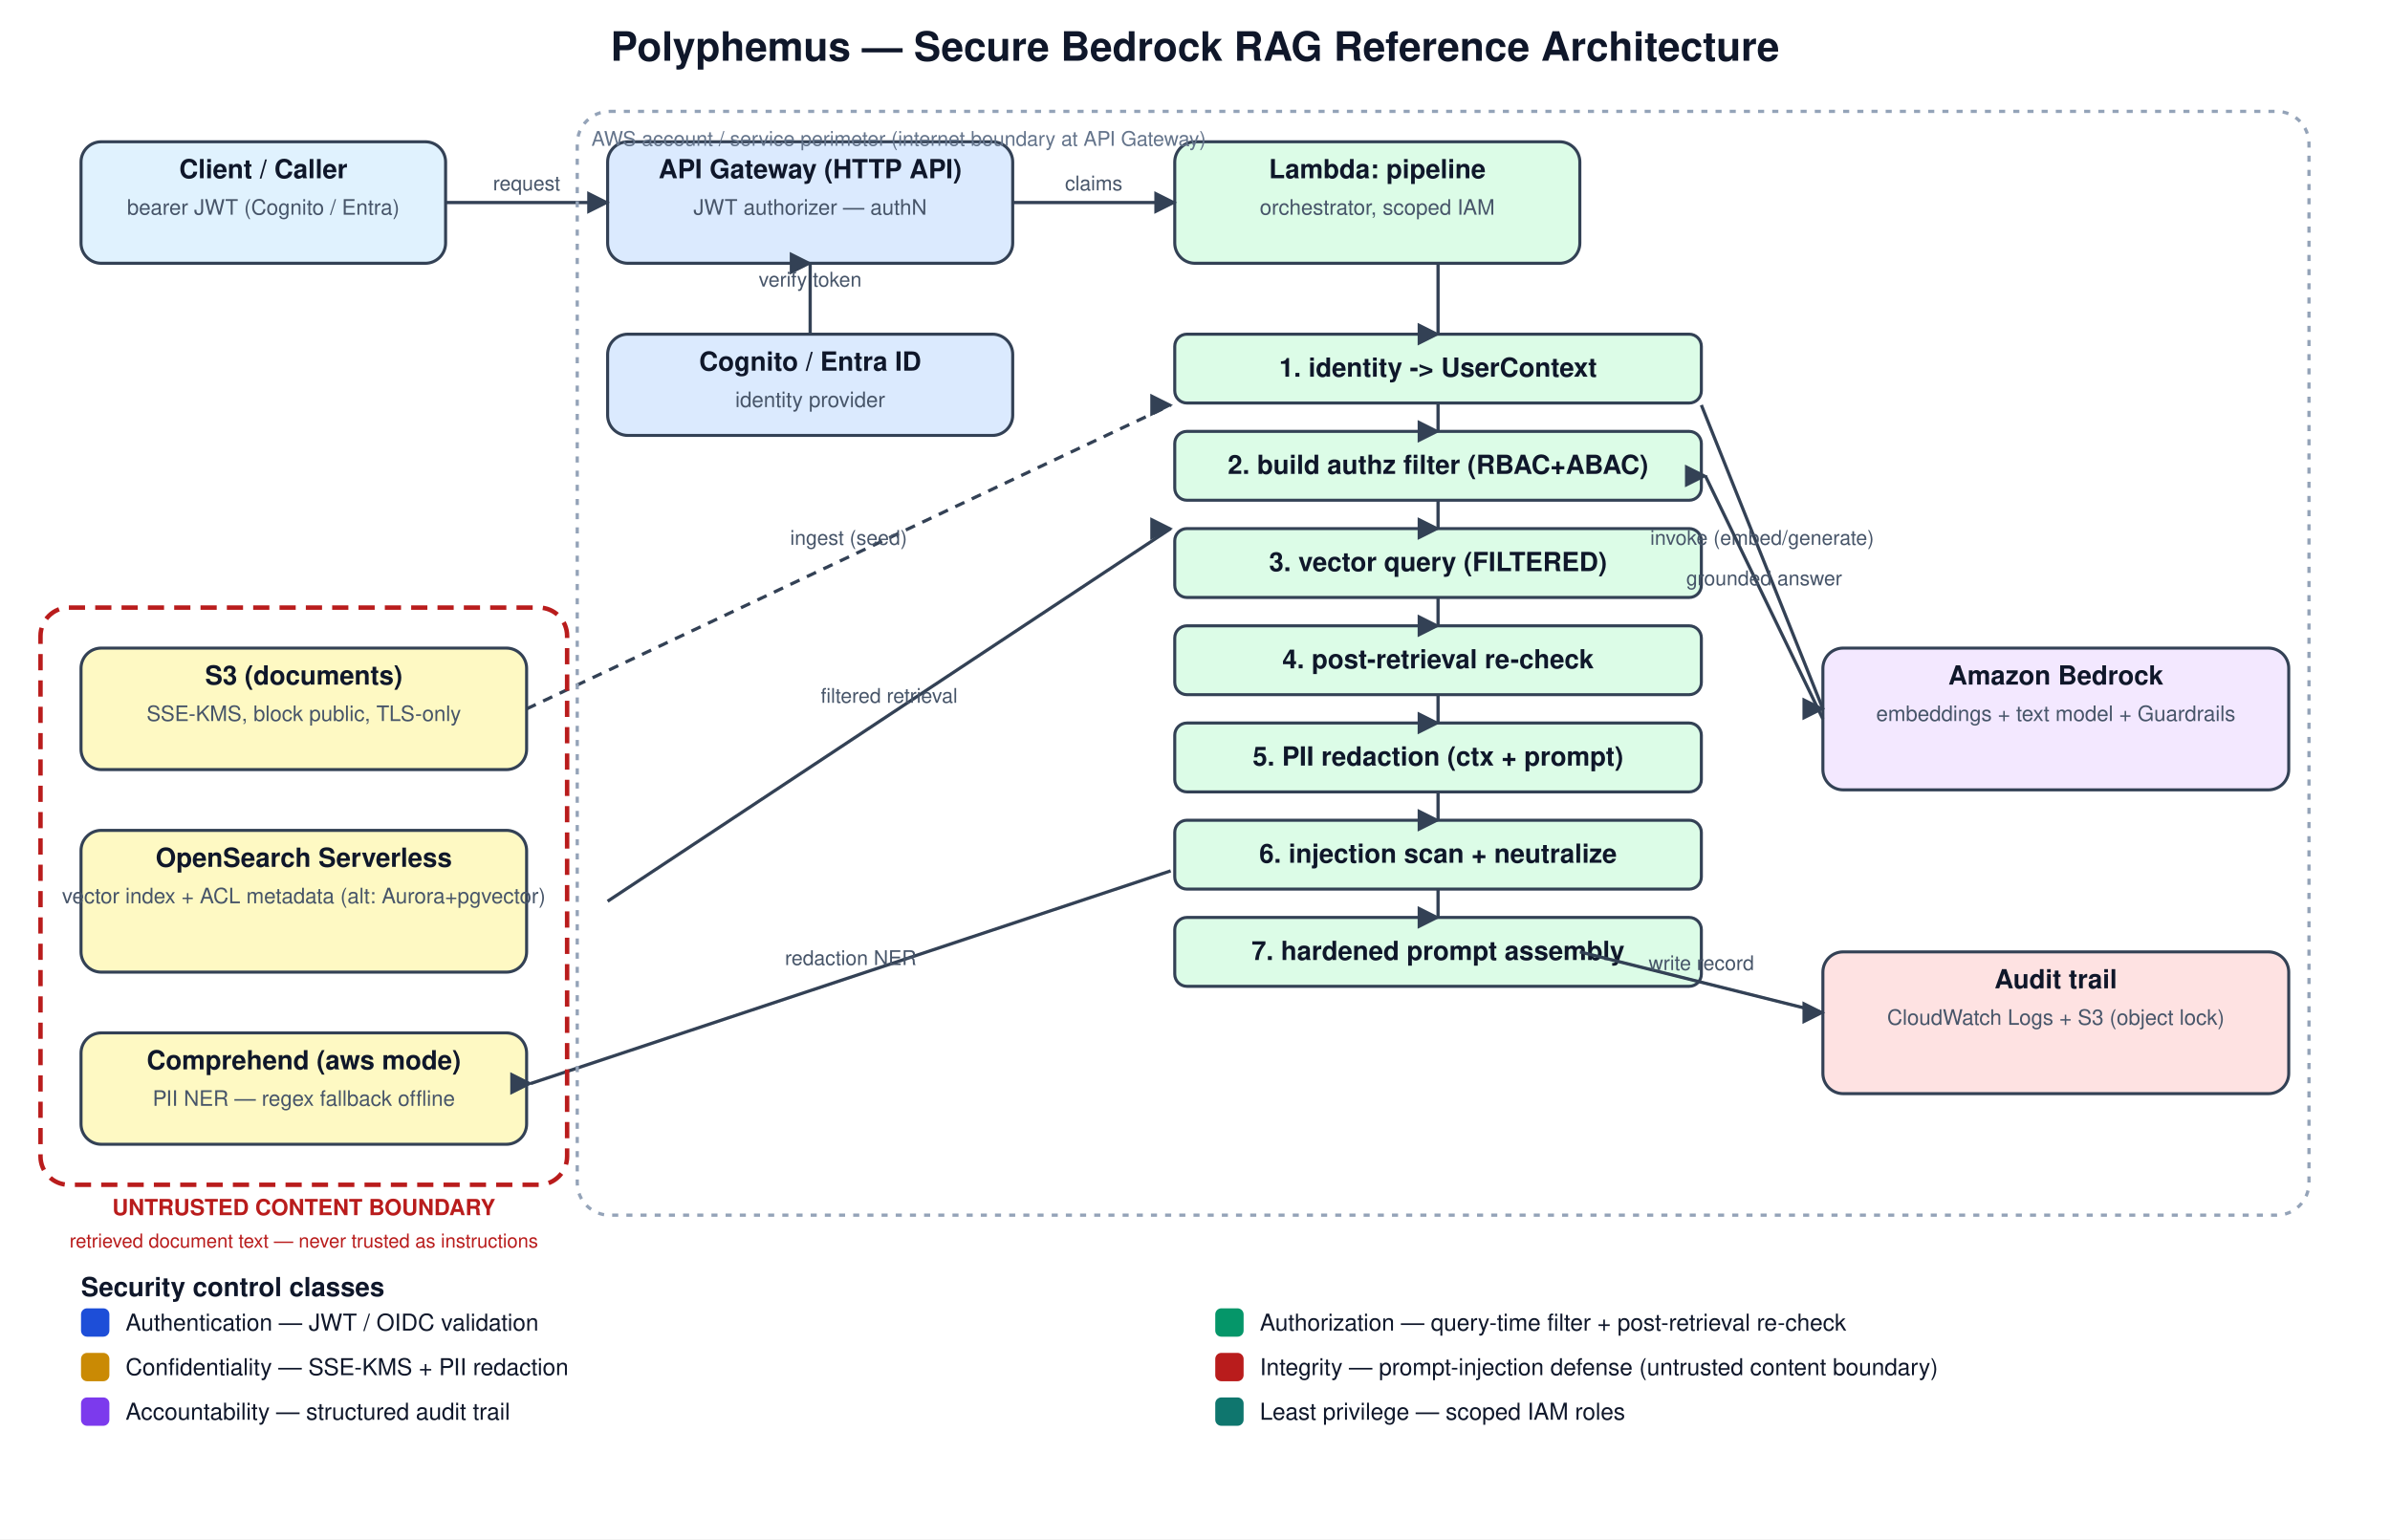
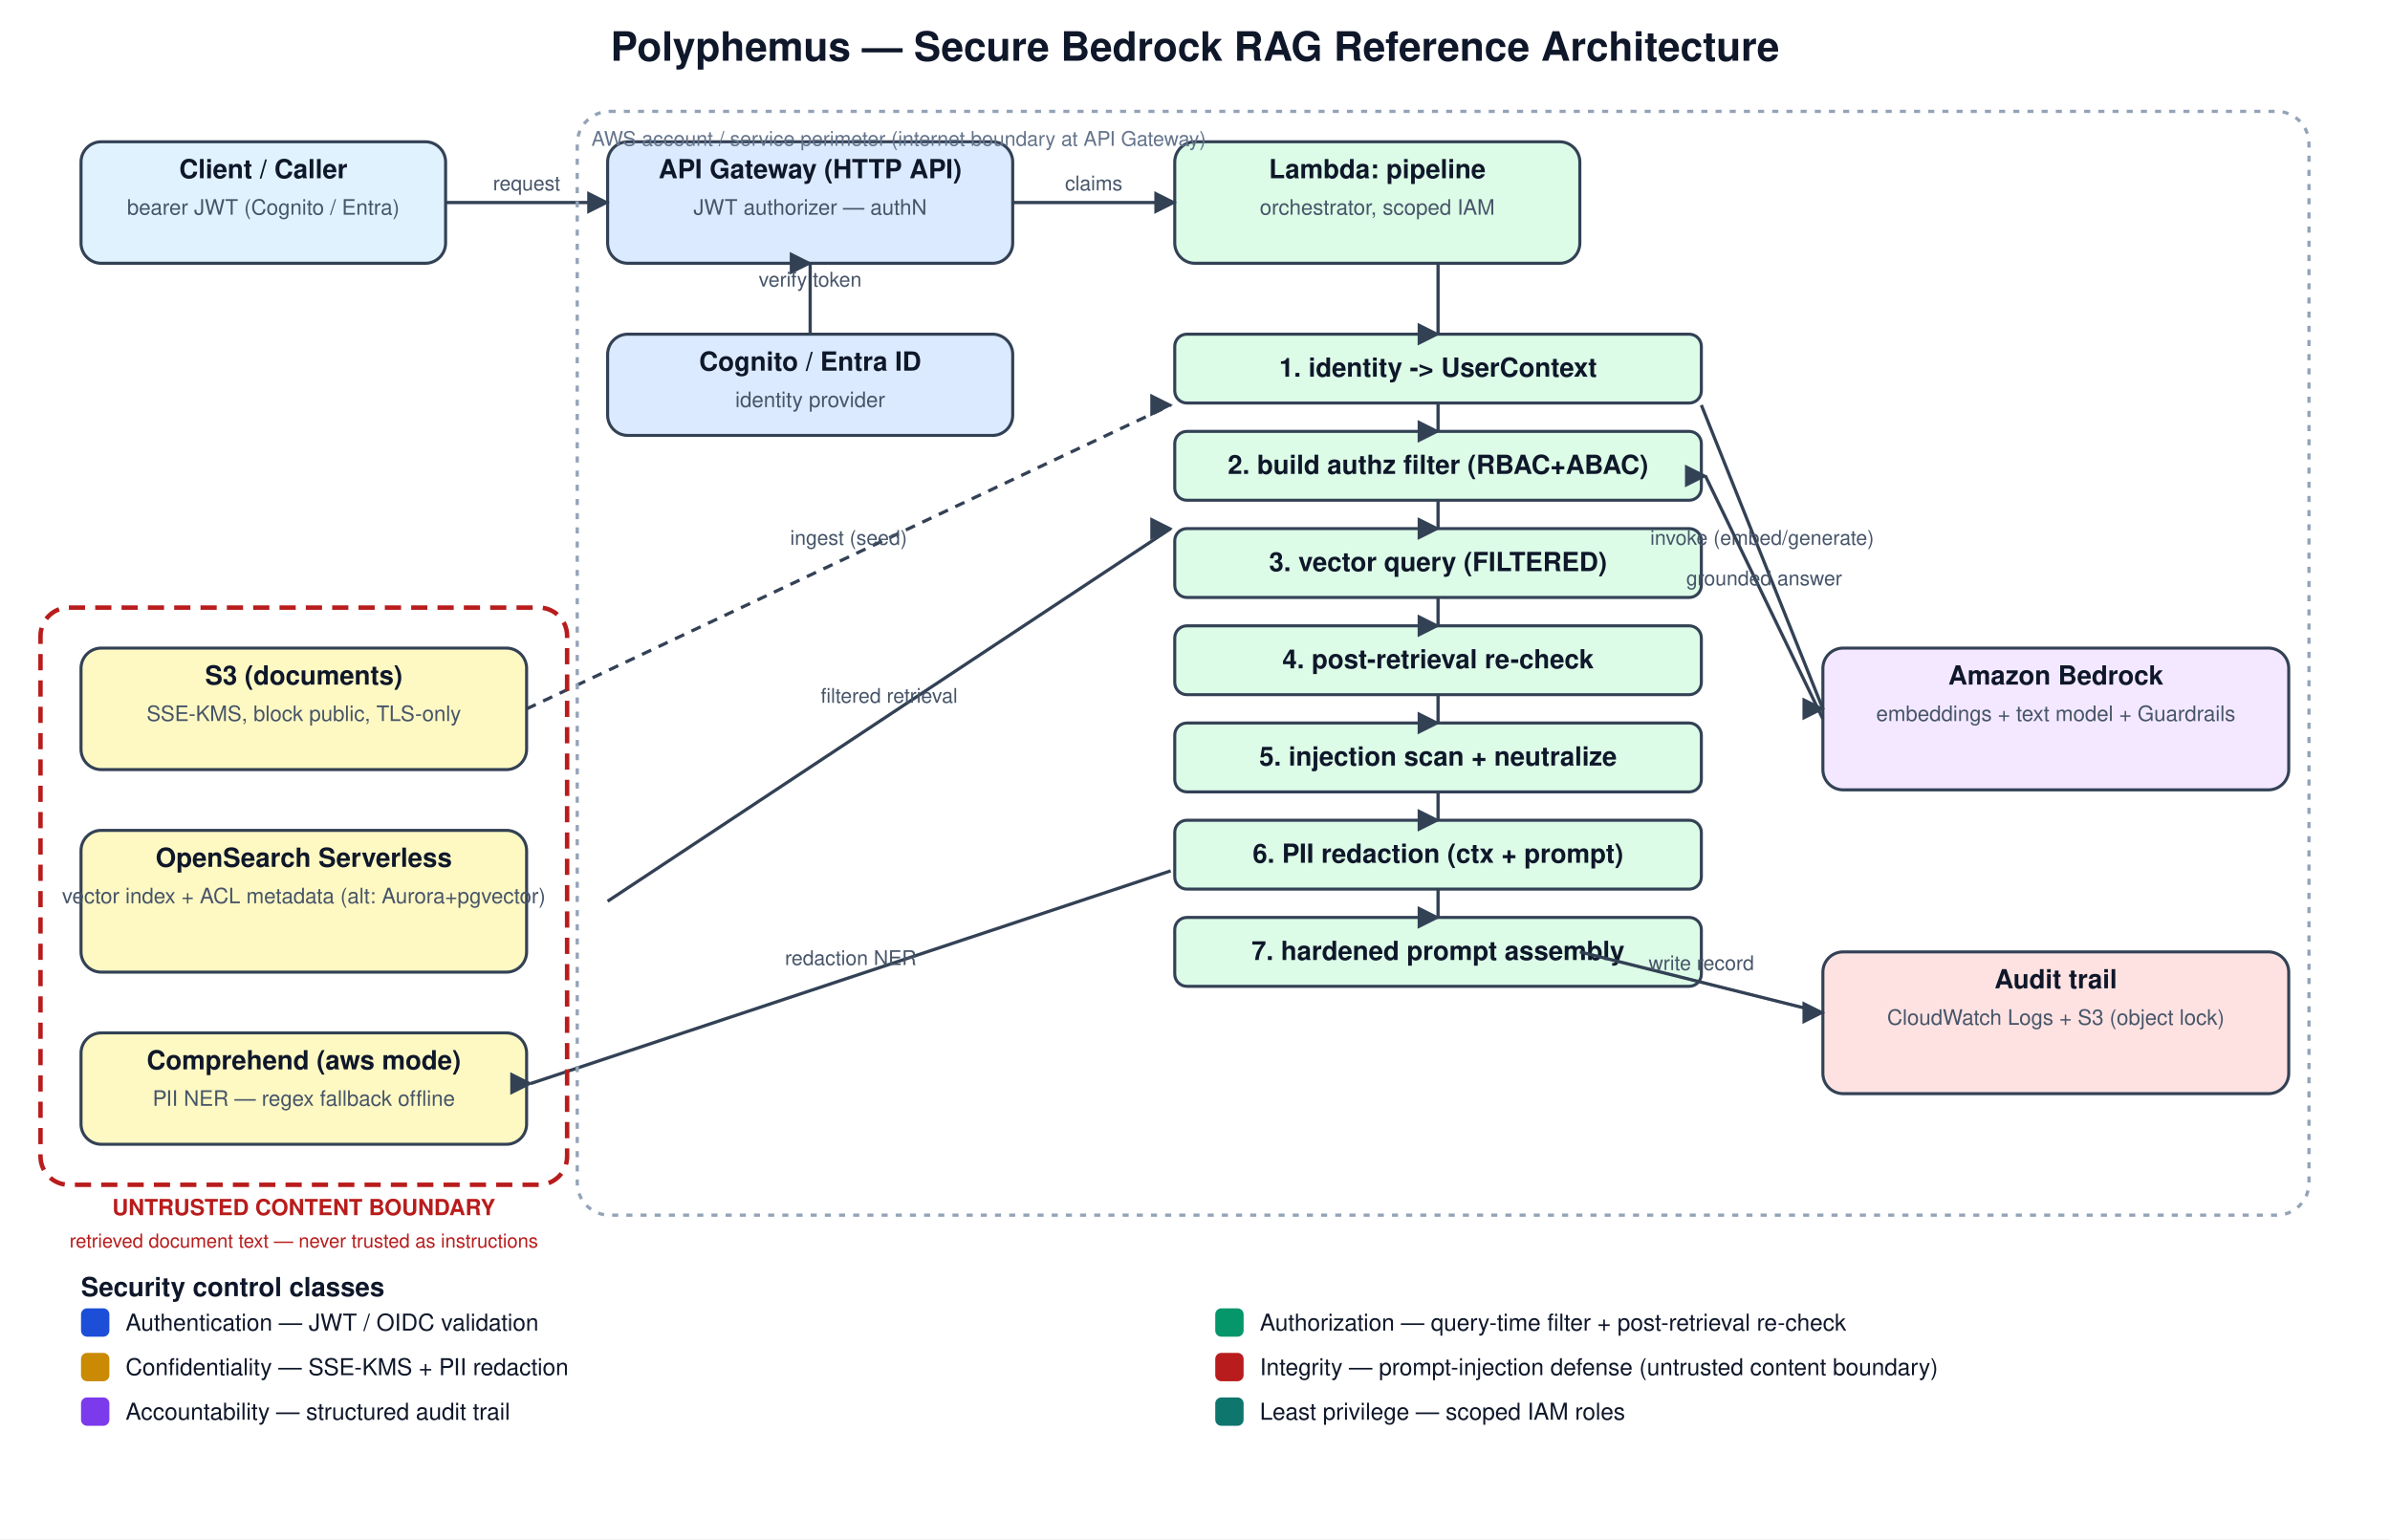
<svg xmlns="http://www.w3.org/2000/svg" viewBox="0 0 1180 760" width="1180" height="760" role="img" aria-label="Polyphemus secure Bedrock RAG architecture">
  <defs>
    <marker id="arrow" viewBox="0 0 10 10" refX="9" refY="5" markerWidth="7" markerHeight="7" orient="auto-start-end">
      <path d="M0,0 L10,5 L0,10 z" fill="#334155" />
    </marker>
  </defs>
  <rect x="0" y="0" width="1180" height="760" fill="#ffffff" />
  <text x="590.0" y="30" text-anchor="middle" font-family="Helvetica,Arial,sans-serif" font-size="20" font-weight="700" fill="#0f172a">Polyphemus — Secure Bedrock RAG Reference Architecture</text>
  <rect x="40" y="70" width="180" height="60" rx="10" ry="10" fill="#e0f2fe" stroke="#334155" stroke-width="1.5" />
  <text x="130.0" y="88" text-anchor="middle" font-family="Helvetica,Arial,sans-serif" font-size="13" font-weight="600" fill="#0f172a">Client / Caller</text>
  <text x="130.0" y="106" text-anchor="middle" font-family="Helvetica,Arial,sans-serif" font-size="10.5" fill="#475569">bearer JWT (Cognito / Entra)</text>
  <rect x="300" y="70" width="200" height="60" rx="10" ry="10" fill="#dbeafe" stroke="#334155" stroke-width="1.5" />
  <text x="400.0" y="88" text-anchor="middle" font-family="Helvetica,Arial,sans-serif" font-size="13" font-weight="600" fill="#0f172a">API Gateway (HTTP API)</text>
  <text x="400.0" y="106" text-anchor="middle" font-family="Helvetica,Arial,sans-serif" font-size="10.5" fill="#475569">JWT authorizer — authN</text>
  <rect x="580" y="70" width="200" height="60" rx="10" ry="10" fill="#dcfce7" stroke="#334155" stroke-width="1.5" />
  <text x="680.0" y="88" text-anchor="middle" font-family="Helvetica,Arial,sans-serif" font-size="13" font-weight="600" fill="#0f172a">Lambda: pipeline</text>
  <text x="680.0" y="106" text-anchor="middle" font-family="Helvetica,Arial,sans-serif" font-size="10.5" fill="#475569">orchestrator, scoped IAM</text>
  <rect x="300" y="165" width="200" height="50" rx="10" ry="10" fill="#dbeafe" stroke="#334155" stroke-width="1.5" />
  <text x="400.0" y="183" text-anchor="middle" font-family="Helvetica,Arial,sans-serif" font-size="13" font-weight="600" fill="#0f172a">Cognito / Entra ID</text>
  <text x="400.0" y="201" text-anchor="middle" font-family="Helvetica,Arial,sans-serif" font-size="10.5" fill="#475569">identity provider</text>
  <line x1="220" y1="100" x2="300" y2="100" stroke="#334155" stroke-width="1.6" marker-end="url(#arrow)" />
  <text x="260.0" y="94.0" text-anchor="middle" font-family="Helvetica,Arial,sans-serif" font-size="10" fill="#475569">request</text>
  <line x1="500" y1="100" x2="580" y2="100" stroke="#334155" stroke-width="1.6" marker-end="url(#arrow)" />
  <text x="540.0" y="94.0" text-anchor="middle" font-family="Helvetica,Arial,sans-serif" font-size="10" fill="#475569">claims</text>
  <line x1="400" y1="165" x2="400" y2="130" stroke="#334155" stroke-width="1.6" marker-end="url(#arrow)" />
  <text x="400.0" y="141.5" text-anchor="middle" font-family="Helvetica,Arial,sans-serif" font-size="10" fill="#475569">verify token</text>
  <rect x="580" y="165" width="260" height="34" rx="6" ry="6" fill="#dcfce7" stroke="#334155" stroke-width="1.5" />
  <text x="710.0" y="186.0" text-anchor="middle" font-family="Helvetica,Arial,sans-serif" font-size="13" font-weight="600" fill="#0f172a">1. identity -&gt; UserContext</text>
  <line x1="710" y1="130" x2="710" y2="165" stroke="#334155" stroke-width="1.6" marker-end="url(#arrow)" />
  <rect x="580" y="213" width="260" height="34" rx="6" ry="6" fill="#dcfce7" stroke="#334155" stroke-width="1.5" />
  <text x="710.0" y="234.0" text-anchor="middle" font-family="Helvetica,Arial,sans-serif" font-size="13" font-weight="600" fill="#0f172a">2. build authz filter (RBAC+ABAC)</text>
  <line x1="710" y1="199" x2="710" y2="213" stroke="#334155" stroke-width="1.6" marker-end="url(#arrow)" />
  <rect x="580" y="261" width="260" height="34" rx="6" ry="6" fill="#dcfce7" stroke="#334155" stroke-width="1.5" />
  <text x="710.0" y="282.0" text-anchor="middle" font-family="Helvetica,Arial,sans-serif" font-size="13" font-weight="600" fill="#0f172a">3. vector query (FILTERED)</text>
  <line x1="710" y1="247" x2="710" y2="261" stroke="#334155" stroke-width="1.6" marker-end="url(#arrow)" />
  <rect x="580" y="309" width="260" height="34" rx="6" ry="6" fill="#dcfce7" stroke="#334155" stroke-width="1.5" />
  <text x="710.0" y="330.0" text-anchor="middle" font-family="Helvetica,Arial,sans-serif" font-size="13" font-weight="600" fill="#0f172a">4. post-retrieval re-check</text>
  <line x1="710" y1="295" x2="710" y2="309" stroke="#334155" stroke-width="1.6" marker-end="url(#arrow)" />
  <rect x="580" y="357" width="260" height="34" rx="6" ry="6" fill="#dcfce7" stroke="#334155" stroke-width="1.5" />
-   <text x="710.0" y="378.0" text-anchor="middle" font-family="Helvetica,Arial,sans-serif" font-size="13" font-weight="600" fill="#0f172a">5. PII redaction (ctx + prompt)</text>
+   <text x="710.0" y="378.0" text-anchor="middle" font-family="Helvetica,Arial,sans-serif" font-size="13" font-weight="600" fill="#0f172a">5. injection scan + neutralize</text>
  <line x1="710" y1="343" x2="710" y2="357" stroke="#334155" stroke-width="1.6" marker-end="url(#arrow)" />
  <rect x="580" y="405" width="260" height="34" rx="6" ry="6" fill="#dcfce7" stroke="#334155" stroke-width="1.5" />
-   <text x="710.0" y="426.0" text-anchor="middle" font-family="Helvetica,Arial,sans-serif" font-size="13" font-weight="600" fill="#0f172a">6. injection scan + neutralize</text>
+   <text x="710.0" y="426.0" text-anchor="middle" font-family="Helvetica,Arial,sans-serif" font-size="13" font-weight="600" fill="#0f172a">6. PII redaction (ctx + prompt)</text>
  <line x1="710" y1="391" x2="710" y2="405" stroke="#334155" stroke-width="1.6" marker-end="url(#arrow)" />
  <rect x="580" y="453" width="260" height="34" rx="6" ry="6" fill="#dcfce7" stroke="#334155" stroke-width="1.5" />
  <text x="710.0" y="474.0" text-anchor="middle" font-family="Helvetica,Arial,sans-serif" font-size="13" font-weight="600" fill="#0f172a">7. hardened prompt assembly</text>
  <line x1="710" y1="439" x2="710" y2="453" stroke="#334155" stroke-width="1.6" marker-end="url(#arrow)" />
  <rect x="40" y="320" width="220" height="60" rx="10" ry="10" fill="#fef9c3" stroke="#334155" stroke-width="1.5" />
  <text x="150.0" y="338" text-anchor="middle" font-family="Helvetica,Arial,sans-serif" font-size="13" font-weight="600" fill="#0f172a">S3 (documents)</text>
  <text x="150.0" y="356" text-anchor="middle" font-family="Helvetica,Arial,sans-serif" font-size="10.5" fill="#475569">SSE-KMS, block public, TLS-only</text>
  <rect x="40" y="410" width="220" height="70" rx="10" ry="10" fill="#fef9c3" stroke="#334155" stroke-width="1.5" />
  <text x="150.0" y="428" text-anchor="middle" font-family="Helvetica,Arial,sans-serif" font-size="13" font-weight="600" fill="#0f172a">OpenSearch Serverless</text>
  <text x="150.0" y="446" text-anchor="middle" font-family="Helvetica,Arial,sans-serif" font-size="10.5" fill="#475569">vector index + ACL metadata (alt: Aurora+pgvector)</text>
  <rect x="40" y="510" width="220" height="55" rx="10" ry="10" fill="#fef9c3" stroke="#334155" stroke-width="1.5" />
  <text x="150.0" y="528" text-anchor="middle" font-family="Helvetica,Arial,sans-serif" font-size="13" font-weight="600" fill="#0f172a">Comprehend (aws mode)</text>
  <text x="150.0" y="546" text-anchor="middle" font-family="Helvetica,Arial,sans-serif" font-size="10.5" fill="#475569">PII NER — regex fallback offline</text>
  <rect x="900" y="320" width="230" height="70" rx="10" ry="10" fill="#f3e8ff" stroke="#334155" stroke-width="1.5" />
  <text x="1015.0" y="338" text-anchor="middle" font-family="Helvetica,Arial,sans-serif" font-size="13" font-weight="600" fill="#0f172a">Amazon Bedrock</text>
  <text x="1015.0" y="356" text-anchor="middle" font-family="Helvetica,Arial,sans-serif" font-size="10.5" fill="#475569">embeddings + text model + Guardrails</text>
  <rect x="900" y="470" width="230" height="70" rx="10" ry="10" fill="#fee2e2" stroke="#334155" stroke-width="1.5" />
  <text x="1015.0" y="488" text-anchor="middle" font-family="Helvetica,Arial,sans-serif" font-size="13" font-weight="600" fill="#0f172a">Audit trail</text>
  <text x="1015.0" y="506" text-anchor="middle" font-family="Helvetica,Arial,sans-serif" font-size="10.5" fill="#475569">CloudWatch Logs + S3 (object lock)</text>
  <line x1="300" y1="445" x2="578" y2="261" stroke="#334155" stroke-width="1.6" marker-end="url(#arrow)" />
  <text x="439.0" y="347.0" text-anchor="middle" font-family="Helvetica,Arial,sans-serif" font-size="10" fill="#475569">filtered retrieval</text>
  <line x1="260" y1="350" x2="578" y2="200" stroke="#334155" stroke-width="1.6" stroke-dasharray="5,4" marker-end="url(#arrow)" />
  <text x="419.0" y="269.0" text-anchor="middle" font-family="Helvetica,Arial,sans-serif" font-size="10" fill="#475569">ingest (seed)</text>
  <line x1="578" y1="430" x2="262" y2="535" stroke="#334155" stroke-width="1.6" marker-end="url(#arrow)" />
  <text x="420.0" y="476.5" text-anchor="middle" font-family="Helvetica,Arial,sans-serif" font-size="10" fill="#475569">redaction NER</text>
  <line x1="840" y1="200" x2="900" y2="350" stroke="#334155" stroke-width="1.6" marker-end="url(#arrow)" />
  <text x="870.0" y="269.0" text-anchor="middle" font-family="Helvetica,Arial,sans-serif" font-size="10" fill="#475569">invoke (embed/generate)</text>
  <line x1="900" y1="355" x2="842" y2="235" stroke="#334155" stroke-width="1.6" marker-end="url(#arrow)" />
  <text x="871.0" y="289.0" text-anchor="middle" font-family="Helvetica,Arial,sans-serif" font-size="10" fill="#475569">grounded answer</text>
  <line x1="780" y1="470" x2="900" y2="500" stroke="#334155" stroke-width="1.6" marker-end="url(#arrow)" />
  <text x="840.0" y="479.0" text-anchor="middle" font-family="Helvetica,Arial,sans-serif" font-size="10" fill="#475569">write record</text>
  <rect x="20" y="300" width="260" height="285" rx="14" ry="14" fill="none" stroke="#b91c1c" stroke-width="2.2" stroke-dasharray="8,5" />
  <text x="150" y="600" text-anchor="middle" font-family="Helvetica,Arial,sans-serif" font-size="11" font-weight="700" fill="#b91c1c">UNTRUSTED CONTENT BOUNDARY</text>
  <text x="150" y="616" text-anchor="middle" font-family="Helvetica,Arial,sans-serif" font-size="9.5" fill="#b91c1c">retrieved document text — never trusted as instructions</text>
  <rect x="285" y="55" width="855" height="545" rx="16" ry="16" fill="none" stroke="#94a3b8" stroke-width="1.6" stroke-dasharray="3,4" />
  <text x="292" y="72" font-family="Helvetica,Arial,sans-serif" font-size="10" fill="#64748b">AWS account / service perimeter (internet boundary at API Gateway)</text>
  <text x="40" y="640" font-family="Helvetica,Arial,sans-serif" font-size="13" font-weight="700" fill="#0f172a">Security control classes</text>
  <rect x="40" y="646" width="14" height="14" rx="3" fill="#1d4ed8" />
  <text x="62" y="657" font-family="Helvetica,Arial,sans-serif" font-size="11.5" fill="#0f172a">Authentication — JWT / OIDC validation</text>
  <rect x="600" y="646" width="14" height="14" rx="3" fill="#059669" />
  <text x="622" y="657" font-family="Helvetica,Arial,sans-serif" font-size="11.5" fill="#0f172a">Authorization — query-time filter + post-retrieval re-check</text>
  <rect x="40" y="668" width="14" height="14" rx="3" fill="#ca8a04" />
  <text x="62" y="679" font-family="Helvetica,Arial,sans-serif" font-size="11.5" fill="#0f172a">Confidentiality — SSE-KMS + PII redaction</text>
  <rect x="600" y="668" width="14" height="14" rx="3" fill="#b91c1c" />
  <text x="622" y="679" font-family="Helvetica,Arial,sans-serif" font-size="11.5" fill="#0f172a">Integrity — prompt-injection defense (untrusted content boundary)</text>
  <rect x="40" y="690" width="14" height="14" rx="3" fill="#7c3aed" />
  <text x="62" y="701" font-family="Helvetica,Arial,sans-serif" font-size="11.5" fill="#0f172a">Accountability — structured audit trail</text>
  <rect x="600" y="690" width="14" height="14" rx="3" fill="#0f766e" />
  <text x="622" y="701" font-family="Helvetica,Arial,sans-serif" font-size="11.5" fill="#0f172a">Least privilege — scoped IAM roles</text>
</svg>
